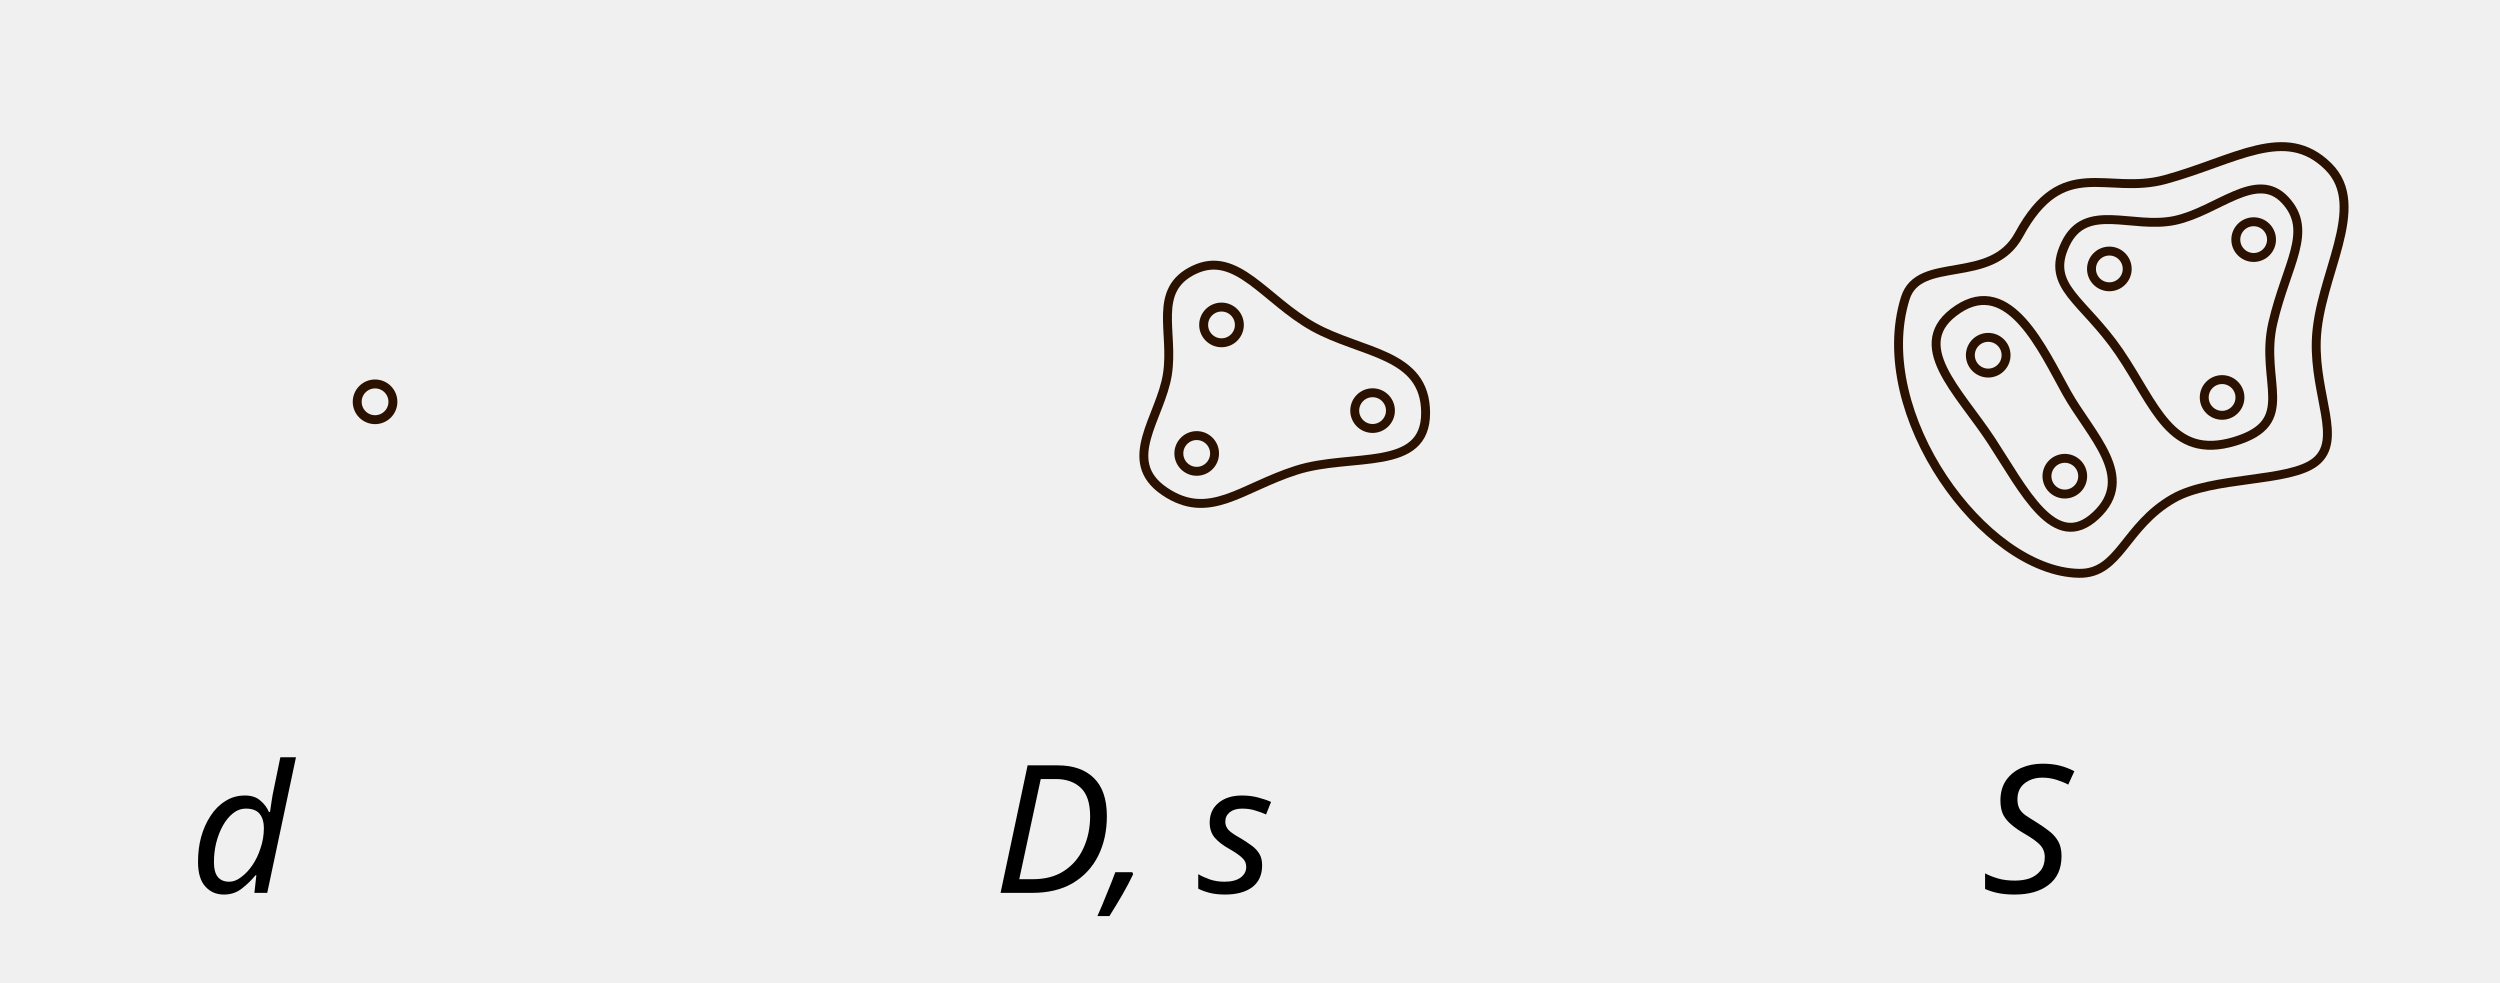
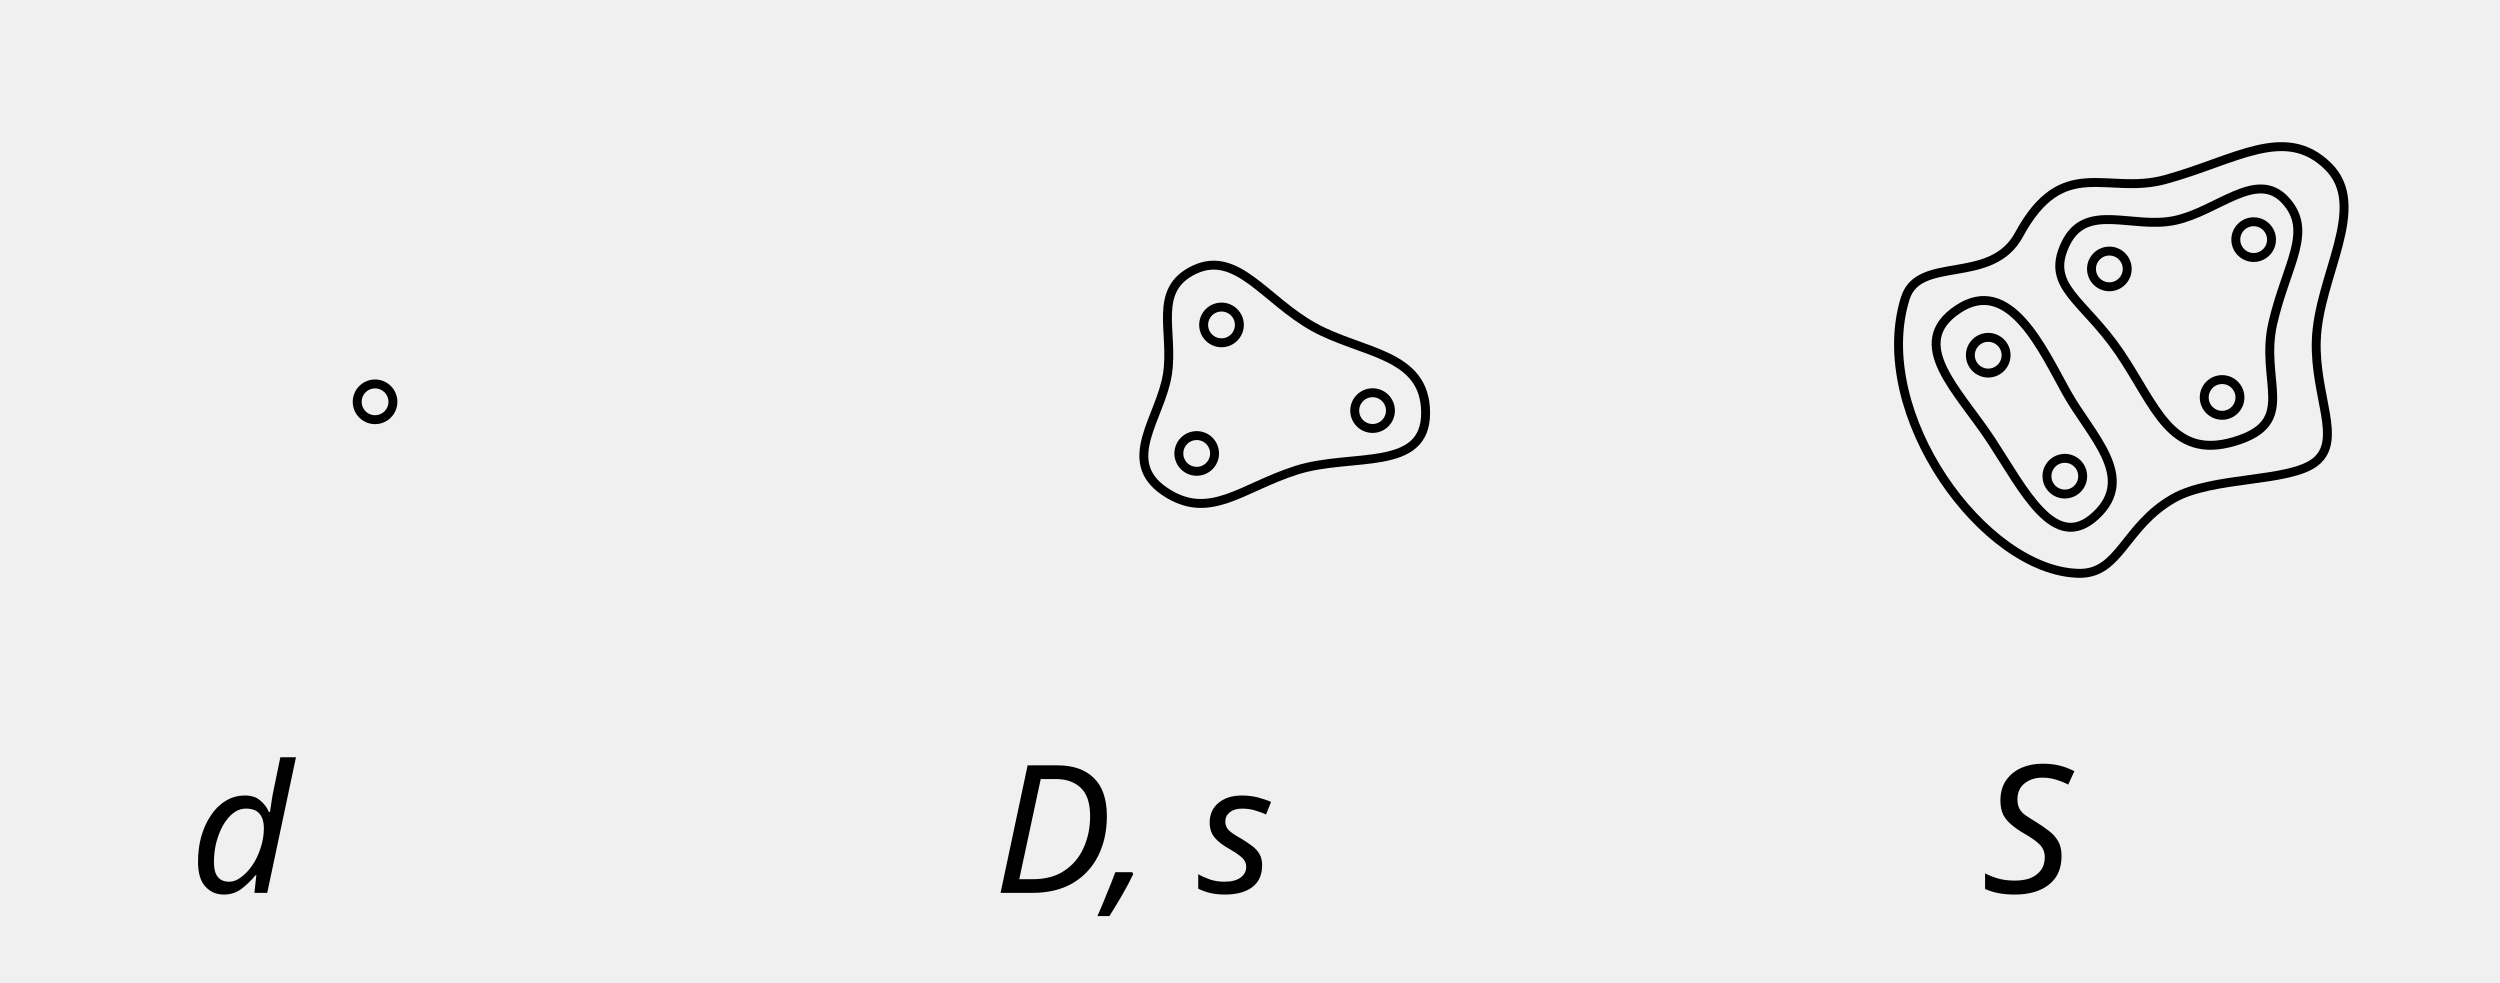
<svg xmlns="http://www.w3.org/2000/svg" width="140" height="55" id="svg2" version="1.1">
-   <defs id="defs4" />
+   <defs id="defs4">
+     <marker style="overflow:visible;" id="marker4755" refX="0.0" refY="0.0" orient="auto">
+       <path transform="scale(0.6) rotate(180) translate(0,0)" d="M 8.719,4.034 L -2.207,0.016 L 8.719,-4.002 C 6.973,-1.63 6.983,1.616 8.719,4.034 z " style="fill-rule:evenodd;stroke-width:0.625;stroke-linejoin:round;stroke:#000000;stroke-opacity:1;fill:#000000;fill-opacity:1" id="path4757" />
+     </marker>
+     <marker orient="auto" refY="0.0" refX="0.0" id="Arrow2Mend" style="overflow:visible;">
+       <path id="path4518" style="fill-rule:evenodd;stroke-width:0.625;stroke-linejoin:round;stroke:#000000;stroke-opacity:1;fill:#000000;fill-opacity:1" d="M 8.719,4.034 L -2.207,0.016 L 8.719,-4.002 C 6.973,-1.63 6.983,1.616 8.719,4.034 z " transform="scale(0.6) rotate(180) translate(0,0)" />
+     </marker>
+     <marker orient="auto" refY="0.0" refX="0.0" id="Arrow1Mend" style="overflow:visible;">
+       <path id="path4500" d="M 0.0,0.0 L 5.0,-5.0 L -12.5,0.0 L 5.0,5.0 L 0.0,0.0 z " style="fill-rule:evenodd;stroke:#000000;stroke-width:1pt;stroke-opacity:1;fill:#000000;fill-opacity:1" transform="scale(0.4) rotate(180) translate(10,0)" />
+     </marker>
+     <marker orient="auto" refY="0.0" refX="0.0" id="Arrow1Lstart" style="overflow:visible">
+       <path id="path4491" d="M 0.0,0.0 L 5.0,-5.0 L -12.5,0.0 L 5.0,5.0 L 0.0,0.0 z " style="fill-rule:evenodd;stroke:#000000;stroke-width:1pt;stroke-opacity:1;fill:#000000;fill-opacity:1" transform="scale(0.8) translate(12.5,0)" />
+     </marker>
+     <marker style="overflow:visible" id="marker4755-5" refX="0" refY="0" orient="auto">
+       <path transform="scale(-0.6,-0.6)" d="M 8.719,4.034 -2.207,0.016 8.719,-4.002 c -1.745,2.372 -1.735,5.617 -6e-7,8.035 z" style="fill:#000000;fill-opacity:1;fill-rule:evenodd;stroke:#000000;stroke-width:0.625;stroke-linejoin:round;stroke-opacity:1" id="path4757-3" />
+     </marker>
+     <marker style="overflow:visible" id="marker4755-2" refX="0" refY="0" orient="auto">
+       <path transform="scale(-0.6,-0.6)" d="M 8.719,4.034 -2.207,0.016 8.719,-4.002 c -1.745,2.372 -1.735,5.617 -6e-7,8.035 z" style="fill:#000000;fill-opacity:1;fill-rule:evenodd;stroke:#000000;stroke-width:0.625;stroke-linejoin:round;stroke-opacity:1" id="path4757-0" />
+     </marker>
+     <marker style="overflow:visible" id="marker4755-55" refX="0" refY="0" orient="auto">
+       <path transform="scale(-0.6,-0.6)" d="M 8.719,4.034 -2.207,0.016 8.719,-4.002 c -1.745,2.372 -1.735,5.617 -6e-7,8.035 z" style="fill:#000000;fill-opacity:1;fill-rule:evenodd;stroke:#000000;stroke-width:0.625;stroke-linejoin:round;stroke-opacity:1" id="path4757-5" />
+     </marker>
+     <marker style="overflow:visible" id="marker4755-9" refX="0" refY="0" orient="auto">
+       <path transform="scale(-0.6,-0.6)" d="M 8.719,4.034 -2.207,0.016 8.719,-4.002 c -1.745,2.372 -1.735,5.617 -6e-7,8.035 z" style="fill:#000000;fill-opacity:1;fill-rule:evenodd;stroke:#000000;stroke-width:0.625;stroke-linejoin:round;stroke-opacity:1" id="path4757-4" />
+     </marker>
+     <marker style="overflow:visible" id="marker4755-0" refX="0" refY="0" orient="auto">
+       <path transform="scale(-0.6,-0.6)" d="M 8.719,4.034 -2.207,0.016 8.719,-4.002 c -1.745,2.372 -1.735,5.617 -6e-7,8.035 z" style="fill:#000000;fill-opacity:1;fill-rule:evenodd;stroke:#000000;stroke-width:0.625;stroke-linejoin:round;stroke-opacity:1" id="path4757-31" />
+     </marker>
+     <marker style="overflow:visible" id="marker4755-7" refX="0" refY="0" orient="auto">
+       <path transform="scale(-0.6,-0.6)" d="M 8.719,4.034 -2.207,0.016 8.719,-4.002 c -1.745,2.372 -1.735,5.617 -6e-7,8.035 z" style="fill:#000000;fill-opacity:1;fill-rule:evenodd;stroke:#000000;stroke-width:0.625;stroke-linejoin:round;stroke-opacity:1" id="path4757-9" />
+     </marker>
+     <marker style="overflow:visible" id="marker4755-97" refX="0" refY="0" orient="auto">
+       <path transform="scale(-0.6,-0.6)" d="M 8.719,4.034 -2.207,0.016 8.719,-4.002 c -1.745,2.372 -1.735,5.617 -6e-7,8.035 z" style="fill:#000000;fill-opacity:1;fill-rule:evenodd;stroke:#000000;stroke-width:0.625;stroke-linejoin:round;stroke-opacity:1" id="path4757-7" />
+     </marker>
+   </defs>
  <g id="layer1" transform="translate(-265,-502.3622)">
-     <path transform="translate(-73.99673,-2.498326)" style="fill:none;stroke:#2b1100;stroke-width:0.5;stroke-miterlimit:4;stroke-dasharray:none" id="path2987-77" d="m 361,527.362 c 0,0.552 -0.448,1 -1,1 -0.552,0 -1,-0.448 -1,-1 0,-0.552 0.448,-1 1,-1 0.552,0 1,0.448 1,1 z" />
-     <g id="g3935" transform="translate(-43.03571,19.46429)">
-       <path d="m 361,527.362 c 0,0.552 -0.448,1 -1,1 -0.552,0 -1,-0.448 -1,-1 0,-0.552 0.448,-1 1,-1 0.552,0 1,0.448 1,1 z" id="path2987-6" style="fill:none;stroke:#2b1100;stroke-width:0.5;stroke-miterlimit:4;stroke-dasharray:none" transform="translate(15.05131,-19.07111)" />
-       <path d="m 361,527.362 c 0,0.552 -0.448,1 -1,1 -0.552,0 -1,-0.448 -1,-1 0,-0.552 0.448,-1 1,-1 0.552,0 1,0.448 1,1 z" id="path2987-59" style="fill:none;stroke:#2b1100;stroke-width:0.5;stroke-miterlimit:4;stroke-dasharray:none" transform="matrix(1,0,0,-1,24.9003,1033.254)" />
-       <path d="m 361,527.362 c 0,0.552 -0.448,1 -1,1 -0.552,0 -1,-0.448 -1,-1 0,-0.552 0.448,-1 1,-1 0.552,0 1,0.448 1,1 z" id="path2987-82" style="fill:none;stroke:#2b1100;stroke-width:0.5;stroke-miterlimit:4;stroke-dasharray:none" transform="translate(16.44027,-26.26845)" />
-       <path id="path3873" d="m 374.917,498.005 c -2.372,1.127 -1.129,3.468 -1.508,5.867 -0.379,2.399 -2.667,4.834 -0.162,6.537 2.505,1.703 4.305,-0.202 7.396,-1.182 3.092,-0.981 7.234,0.138 7.227,-3.214 -0.008,-3.352 -3.579,-3.303 -6.284,-4.812 -2.705,-1.509 -4.297,-4.322 -6.669,-3.195 z" style="fill:none;stroke:#2b1100;stroke-width:0.5;stroke-linecap:square;stroke-linejoin:round;stroke-miterlimit:4;stroke-opacity:1;stroke-dasharray:none;stroke-dashoffset:0" />
+     <path id="path4753-66" d="m 335.182,476.766 c 2.056,-1.585 2.985,-2.878 4.78,-4.211" style="fill:none;stroke:#000000;stroke-width:0.5;stroke-miterlimit:4;stroke-dasharray:none;stroke-opacity:1;marker-end:url(#marker4755-7)" />
+     <path style="fill:none;stroke:#000000;stroke-width:0.5;stroke-miterlimit:4;stroke-dasharray:none;stroke-opacity:1;marker-end:url(#Arrow2Mend)" d="m 307.584,472.525 c 0.582,-2.53 2.026,-4.723 4.23,-6.708" id="path4485" />
+     <path id="path4753-6" d="m 322.144,462.024 c 2.056,-1.585 7.563,0.689 10.526,0.556" style="fill:none;stroke:#000000;stroke-width:0.5;stroke-miterlimit:4;stroke-dasharray:none;stroke-opacity:1;marker-end:url(#marker4755-5)" />
+     <path id="path4753-2" d="m 307.56,472.536 c 2.119,-0.069 3.585,-0.195 6.548,-0.328" style="fill:none;stroke:#000000;stroke-width:0.5;stroke-miterlimit:4;stroke-dasharray:none;stroke-opacity:1;marker-end:url(#marker4755-2)" />
+     <path id="path4753-9" d="m 316.462,471.526 c 1.172,-2.468 2.48,-3.699 9.673,-4.337" style="fill:none;stroke:#000000;stroke-width:0.5;stroke-miterlimit:4;stroke-dasharray:none;stroke-opacity:1;marker-end:url(#marker4755-55)" />
+     <path id="path4753-99" d="m 316.399,471.526 c 1.487,2.077 3.269,2.362 7.053,2.734" style="fill:none;stroke:#000000;stroke-width:0.5;stroke-miterlimit:4;stroke-dasharray:none;stroke-opacity:1;marker-end:url(#marker4755-9)" />
+     <path id="path4753-7" d="m 325.711,474.493 c 2.182,2.361 3.964,2.488 7.211,2.481" style="fill:none;stroke:#000000;stroke-width:0.5;stroke-miterlimit:4;stroke-dasharray:none;stroke-opacity:1;marker-end:url(#marker4755-0)" />
+     <path id="path4753-8" d="m 328.584,467.296 c 2.181,0.478 4.094,-0.942 5.191,-1.78" style="fill:none;stroke:#000000;stroke-width:0.5;stroke-miterlimit:4;stroke-dasharray:none;stroke-opacity:1;marker-end:url(#marker4755-97)" />
+     <path id="path4753" d="m 313.925,464.384 c 1.42,-1.141 3.221,-1.893 6.082,-2.127" style="fill:none;stroke:#000000;stroke-width:0.5;stroke-miterlimit:4;stroke-dasharray:none;stroke-opacity:1;marker-end:url(#marker4755)" />
+     <path transform="translate(-73.99673,-2.498326)" style="fill:none;stroke:#000000;stroke-width:0.5;stroke-miterlimit:4;stroke-dasharray:none" id="path2987-77" d="m 361,527.362 a 1,1 0 0 1 -1,1 1,1 0 0 1 -1,-1 1,1 0 0 1 1,-1 1,1 0 0 1 1,1 z" />
+     <g id="g3935" transform="translate(-43.03571,19.46429)" style="stroke:#000000">
+       <path d="m 361,527.362 a 1,1 0 0 1 -1,1 1,1 0 0 1 -1,-1 1,1 0 0 1 1,-1 1,1 0 0 1 1,1 z" id="path2987-6" style="fill:none;stroke:#000000;stroke-width:0.5;stroke-miterlimit:4;stroke-dasharray:none" transform="translate(15.05131,-19.07111)" />
+       <path d="m 361,527.362 a 1,1 0 0 1 -1,1 1,1 0 0 1 -1,-1 1,1 0 0 1 1,-1 1,1 0 0 1 1,1 z" id="path2987-59" style="fill:none;stroke:#000000;stroke-width:0.5;stroke-miterlimit:4;stroke-dasharray:none" transform="matrix(1,0,0,-1,24.9003,1033.254)" />
+       <path d="m 361,527.362 a 1,1 0 0 1 -1,1 1,1 0 0 1 -1,-1 1,1 0 0 1 1,-1 1,1 0 0 1 1,1 z" id="path2987-82" style="fill:none;stroke:#000000;stroke-width:0.5;stroke-miterlimit:4;stroke-dasharray:none" transform="translate(16.44027,-26.26845)" />
+       <path id="path3873" d="m 374.917,498.005 c -2.372,1.127 -1.129,3.468 -1.508,5.867 -0.379,2.399 -2.667,4.834 -0.162,6.537 2.505,1.703 4.305,-0.202 7.396,-1.182 3.092,-0.981 7.234,0.138 7.227,-3.214 -0.008,-3.352 -3.579,-3.303 -6.284,-4.812 -2.705,-1.509 -4.297,-4.322 -6.669,-3.195 z" style="fill:none;stroke:#000000;stroke-width:0.5;stroke-linecap:square;stroke-linejoin:round;stroke-miterlimit:4;stroke-opacity:1;stroke-dasharray:none;stroke-dashoffset:0" />
    </g>
-     <g id="g3941" transform="translate(3.214286,-6.785714)">
-       <path d="m 361,527.362 c 0,0.552 -0.448,1 -1,1 -0.552,0 -1,-0.448 -1,-1 0,-0.552 0.448,-1 1,-1 0.552,0 1,0.448 1,1 z" id="path2987-4" style="fill:none;stroke:#2b1100;stroke-width:0.5;stroke-miterlimit:4;stroke-dasharray:none" transform="matrix(0.9941806,-0.1077259,0.1077259,0.9941806,-41.58993,43.52854)" />
-       <path d="m 361,527.362 c 0,0.552 -0.448,1 -1,1 -0.552,0 -1,-0.448 -1,-1 0,-0.552 0.448,-1 1,-1 0.552,0 1,0.448 1,1 z" id="path2987-7" style="fill:none;stroke:#2b1100;stroke-width:0.5;stroke-miterlimit:4;stroke-dasharray:none" transform="matrix(0.9941806,-0.1077259,0.1077259,0.9941806,-37.29963,50.30312)" />
-       <path d="m 361,527.362 c 0,0.552 -0.448,1 -1,1 -0.552,0 -1,-0.448 -1,-1 0,-0.552 0.448,-1 1,-1 0.552,0 1,0.448 1,1 z" id="path2987-47" style="fill:none;stroke:#2b1100;stroke-width:0.5;stroke-miterlimit:4;stroke-dasharray:none" transform="translate(19.90927,-3.154415)" />
-       <path d="m 361,527.362 c 0,0.552 -0.448,1 -1,1 -0.552,0 -1,-0.448 -1,-1 0,-0.552 0.448,-1 1,-1 0.552,0 1,0.448 1,1 z" id="path2987-73" style="fill:none;stroke:#2b1100;stroke-width:0.5;stroke-miterlimit:4;stroke-dasharray:none" transform="translate(26.22273,4.042922)" />
-       <path d="m 361,527.362 c 0,0.552 -0.448,1 -1,1 -0.552,0 -1,-0.448 -1,-1 0,-0.552 0.448,-1 1,-1 0.552,0 1,0.448 1,1 z" id="path2987-3" style="fill:none;stroke:#2b1100;stroke-width:0.5;stroke-miterlimit:4;stroke-dasharray:none" transform="translate(27.99049,-4.795913)" />
-       <path id="path3875" d="m 389.758,520.357 c 1.61,1.736 0.063,3.599 -0.694,6.882 -0.758,3.283 1.452,5.556 -2.147,6.629 -3.599,1.073 -4.419,-2.02 -6.44,-4.988 -2.02,-2.967 -4.167,-3.662 -3.03,-6.061 1.136,-2.399 3.725,-0.821 6.124,-1.326 2.399,-0.505 4.577,-2.873 6.187,-1.136 z" style="fill:none;stroke:#2b1100;stroke-width:0.5;stroke-linecap:square;stroke-linejoin:round;stroke-miterlimit:4;stroke-opacity:1;stroke-dasharray:none;stroke-dashoffset:0" />
-       <path id="path3915" d="m 371.426,526.469 c -2.902,1.934 0.05,4.567 1.876,7.354 1.826,2.787 3.545,6.347 5.852,4.192 2.307,-2.155 -0.295,-4.477 -1.634,-6.872 -1.339,-2.395 -3.193,-6.608 -6.095,-4.674 z" style="fill:none;stroke:#2b1100;stroke-width:0.5;stroke-linecap:square;stroke-linejoin:round;stroke-miterlimit:4;stroke-opacity:1;stroke-dasharray:none;stroke-dashoffset:0" />
-       <path id="path3917" d="m 368.482,525.849 c 0.76,-2.44 4.81,-0.685 6.363,-3.551 2.464,-4.549 4.905,-2.193 8.202,-3.098 3.926,-1.078 6.704,-3.111 9.111,-0.738 2.307,2.274 -0.552,6.144 -0.661,9.779 -0.092,3.091 1.475,5.543 -0.034,6.762 -1.459,1.178 -5.763,0.799 -7.964,2.053 -2.751,1.567 -2.99,4.24 -5.295,4.198 -5.313,-0.097 -11.731,-8.957 -9.723,-15.405 z" style="fill:none;stroke:#2b1100;stroke-width:0.5;stroke-linecap:square;stroke-linejoin:round;stroke-miterlimit:4;stroke-opacity:1;stroke-dasharray:none;stroke-dashoffset:0" />
+     <g id="g4396" style="stroke:#000000">
+       <circle id="path2987-4" style="fill:none;stroke:#000000;stroke-width:0.5;stroke-miterlimit:4;stroke-dasharray:none" transform="matrix(0.9941806,-0.1077259,0.1077259,0.9941806,0,0)" cx="317.89" cy="559.757" r="1" />
+       <circle id="path2987-7" style="fill:none;stroke:#000000;stroke-width:0.5;stroke-miterlimit:4;stroke-dasharray:none" transform="matrix(0.9941806,-0.1077259,0.1077259,0.9941806,0,0)" cx="321.425" cy="566.954" r="1" />
+       <circle id="path2987-47" style="fill:none;stroke:#000000;stroke-width:0.5;stroke-miterlimit:4;stroke-dasharray:none" cx="383.124" cy="517.422" r="1" />
+       <circle id="path2987-73" style="fill:none;stroke:#000000;stroke-width:0.5;stroke-miterlimit:4;stroke-dasharray:none" cx="389.437" cy="524.619" r="1" />
+       <circle id="path2987-3" style="fill:none;stroke:#000000;stroke-width:0.5;stroke-miterlimit:4;stroke-dasharray:none" cx="391.205" cy="515.781" r="1" />
+       <path id="path3875" d="m 392.973,513.571 c 1.61,1.736 0.063,3.599 -0.694,6.882 -0.758,3.283 1.452,5.556 -2.147,6.629 -3.599,1.073 -4.419,-2.02 -6.44,-4.988 -2.02,-2.967 -4.167,-3.662 -3.03,-6.061 1.136,-2.399 3.725,-0.821 6.124,-1.326 2.399,-0.505 4.577,-2.873 6.187,-1.136 z" style="fill:none;stroke:#000000;stroke-width:0.5;stroke-linecap:square;stroke-linejoin:round;stroke-miterlimit:4;stroke-dasharray:none;stroke-dashoffset:0;stroke-opacity:1" />
+       <path id="path3915" d="m 374.641,519.683 c -2.902,1.934 0.05,4.567 1.876,7.354 1.826,2.787 3.545,6.347 5.852,4.192 2.307,-2.155 -0.295,-4.477 -1.634,-6.872 -1.339,-2.395 -3.193,-6.608 -6.095,-4.674 z" style="fill:none;stroke:#000000;stroke-width:0.5;stroke-linecap:square;stroke-linejoin:round;stroke-miterlimit:4;stroke-dasharray:none;stroke-dashoffset:0;stroke-opacity:1" />
+       <path id="path3917" d="m 371.696,519.064 c 0.76,-2.44 4.81,-0.685 6.363,-3.551 2.464,-4.549 4.905,-2.193 8.202,-3.098 3.926,-1.078 6.704,-3.111 9.111,-0.738 2.307,2.274 -0.552,6.144 -0.661,9.779 -0.092,3.091 1.475,5.543 -0.034,6.762 -1.459,1.178 -5.763,0.799 -7.964,2.053 -2.751,1.567 -2.99,4.24 -5.295,4.198 -5.313,-0.097 -11.731,-8.957 -9.723,-15.405 z" style="fill:none;stroke:#000000;stroke-width:0.5;stroke-linecap:square;stroke-linejoin:round;stroke-miterlimit:4;stroke-dasharray:none;stroke-dashoffset:0;stroke-opacity:1" />
+     </g>
+     <g id="g4390" transform="translate(-30.71429,-11.25)" style="stroke:#000000">
+       <circle style="fill:none;stroke:#000000;stroke-width:0.5;stroke-miterlimit:4;stroke-dasharray:none" id="path4370" cx="366.159" cy="475.101" r="1" />
+       <circle style="fill:none;stroke:#000000;stroke-width:0.5;stroke-miterlimit:4;stroke-dasharray:none" id="path4372" cx="372.473" cy="482.298" r="1" />
+       <circle style="fill:none;stroke:#000000;stroke-width:0.5;stroke-miterlimit:4;stroke-dasharray:none" id="path4374" cx="374.241" cy="473.459" r="1" />
+       <path style="fill:none;stroke:#000000;stroke-width:0.5;stroke-linecap:square;stroke-linejoin:round;stroke-miterlimit:4;stroke-dasharray:none;stroke-dashoffset:0;stroke-opacity:1" d="m 376.008,471.249 c 1.61,1.736 0.063,3.599 -0.694,6.882 -0.758,3.283 1.452,5.556 -2.147,6.629 -3.599,1.073 -4.419,-2.02 -6.44,-4.988 -2.02,-2.967 -4.167,-3.662 -3.03,-6.061 1.136,-2.399 3.725,-0.821 6.124,-1.326 2.399,-0.505 4.577,-2.873 6.187,-1.136 z" id="path4376" />
    </g>
    <text xml:space="preserve" style="font-size:10px;font-style:italic;font-variant:normal;font-weight:500;font-stretch:normal;text-align:center;line-height:100%;letter-spacing:0px;word-spacing:0px;text-anchor:middle;fill:#000000;fill-opacity:1;stroke:none;font-family:CMU Serif;-inkscape-font-specification:CMU Serif Medium Italic" x="285" y="552.362" id="text3919">
      <tspan id="tspan3921" x="285" y="552.362">d</tspan>
    </text>
    <text xml:space="preserve" style="font-size:10px;font-style:italic;font-variant:normal;font-weight:500;font-stretch:normal;text-align:center;line-height:100%;letter-spacing:0px;word-spacing:0px;text-anchor:middle;fill:#000000;fill-opacity:1;stroke:none;font-family:CMU Serif;-inkscape-font-specification:CMU Serif Medium Italic" x="335" y="552.362" id="text3923">
      <tspan id="tspan3925" x="335" y="552.362">D, s</tspan>
    </text>
    <text xml:space="preserve" style="font-size:10px;font-style:italic;font-variant:normal;font-weight:500;font-stretch:normal;text-align:center;line-height:100%;letter-spacing:0px;word-spacing:0px;text-anchor:middle;fill:#000000;fill-opacity:1;stroke:none;font-family:CMU Serif;-inkscape-font-specification:CMU Serif Medium Italic" x="385" y="552.362" id="text3927">
      <tspan id="tspan3929" x="385" y="552.362">S</tspan>
    </text>
+     <g transform="translate(-77.32143,-33.39286)" id="g4360">
+       <circle transform="translate(15.05131,-19.07111)" style="fill:none;stroke:#000000;stroke-width:0.5;stroke-miterlimit:4;stroke-dasharray:none" id="path4362" cx="360" cy="527.362" r="1" />
+       <circle transform="matrix(1,0,0,-1,24.9003,1033.254)" style="fill:#ffffff;stroke:#000000;stroke-width:0.5;stroke-miterlimit:4;stroke-dasharray:none" id="path4364" cx="360" cy="527.362" r="1" />
+       <circle transform="translate(16.44027,-26.26845)" style="fill:none;stroke:#000000;stroke-width:0.5;stroke-miterlimit:4;stroke-dasharray:none" id="path4366" cx="360" cy="527.362" r="1" />
+       <path style="fill:none;stroke:#000000;stroke-width:0.5;stroke-linecap:square;stroke-linejoin:round;stroke-miterlimit:4;stroke-dasharray:none;stroke-dashoffset:0;stroke-opacity:1" d="m 374.917,498.005 c -2.372,1.127 -1.129,3.468 -1.508,5.867 -0.379,2.399 -2.667,4.834 -0.162,6.537 2.505,1.703 4.305,-0.202 7.396,-1.182 3.092,-0.981 7.234,0.138 7.227,-3.214 -0.008,-3.352 -3.579,-3.303 -6.284,-4.812 -2.705,-1.509 -4.297,-4.322 -6.669,-3.195 z" id="path4368" />
+     </g>
+     <text id="text4406" y="474.326" x="284.911" style="font-style:italic;font-variant:normal;font-weight:500;font-stretch:normal;font-size:10px;line-height:100%;font-family:'CMU Serif';-inkscape-font-specification:'CMU Serif Medium Italic';text-align:center;letter-spacing:0px;word-spacing:0px;text-anchor:middle;fill:#000000;fill-opacity:1;stroke:none" xml:space="preserve">
+       <tspan y="474.326" x="284.911" id="tspan4408">D<tspan style="font-size:65%;baseline-shift:sub" id="tspan4410">I</tspan>
+       </tspan>
+     </text>
+     <text xml:space="preserve" style="font-style:italic;font-variant:normal;font-weight:500;font-stretch:normal;font-size:10px;line-height:100%;font-family:'CMU Serif';-inkscape-font-specification:'CMU Serif Medium Italic';text-align:center;letter-spacing:0px;word-spacing:0px;text-anchor:middle;fill:#000000;fill-opacity:1;stroke:none" x="355" y="470.041" id="text4412">
+       <tspan id="tspan4414" x="355" y="470.041">D<tspan style="font-size:65%;baseline-shift:sub" id="tspan4418">T</tspan>
+       </tspan>
+     </text>
+     <circle id="path4420" style="fill:none;stroke:#000000;stroke-width:0.5;stroke-miterlimit:4;stroke-dasharray:none" cx="304.575" cy="462.185" r="1" />
+     <circle r="1" cy="464.429" cx="313.775" style="fill:#ffffff;stroke:#000000;stroke-width:0.5;stroke-miterlimit:4;stroke-dasharray:none" id="circle4422" />
+     <circle id="circle4424" style="fill:none;stroke:#000000;stroke-width:0.5;stroke-miterlimit:4;stroke-dasharray:none" cx="314.357" cy="458.068" r="1" />
+     <circle r="1" cy="461.981" cx="322.165" style="fill:#ffffff;stroke:#000000;stroke-width:0.5;stroke-miterlimit:4;stroke-dasharray:none" id="circle4426" />
+     <circle r="1" cy="456.995" cx="329.586" style="fill:none;stroke:#000000;stroke-width:0.5;stroke-miterlimit:4;stroke-dasharray:none" id="circle4426-2" />
+     <circle r="1" cy="467.329" cx="328.532" style="fill:#ffffff;stroke:#000000;stroke-width:0.5;stroke-miterlimit:4;stroke-dasharray:none" id="circle4426-9" />
+     <circle r="1" cy="471.559" cx="316.429" style="fill:#ffffff;stroke:#000000;stroke-width:0.5;stroke-miterlimit:4;stroke-dasharray:none" id="circle4426-4" />
+     <circle r="1" cy="474.583" cx="325.779" style="fill:#ffffff;stroke:#000000;stroke-width:0.5;stroke-miterlimit:4;stroke-dasharray:none" id="circle4426-8" />
+     <circle r="1" cy="480.731" cx="305.202" style="fill:none;stroke:#000000;stroke-width:0.5;stroke-miterlimit:4;stroke-dasharray:none" id="circle4426-5" />
+     <circle r="1" cy="481.048" cx="316.105" style="fill:none;stroke:#000000;stroke-width:0.5;stroke-miterlimit:4;stroke-dasharray:none" id="circle4426-0" />
+     <circle r="1" cy="476.819" cx="335.134" style="fill:#ffffff;stroke:#000000;stroke-width:0.5;stroke-miterlimit:4;stroke-dasharray:none" id="circle4426-6" />
+     <circle r="1" cy="481.865" cx="325.523" style="fill:none;stroke:#000000;stroke-width:0.5;stroke-miterlimit:4;stroke-dasharray:none" id="circle4426-65" />
  </g>
</svg>
